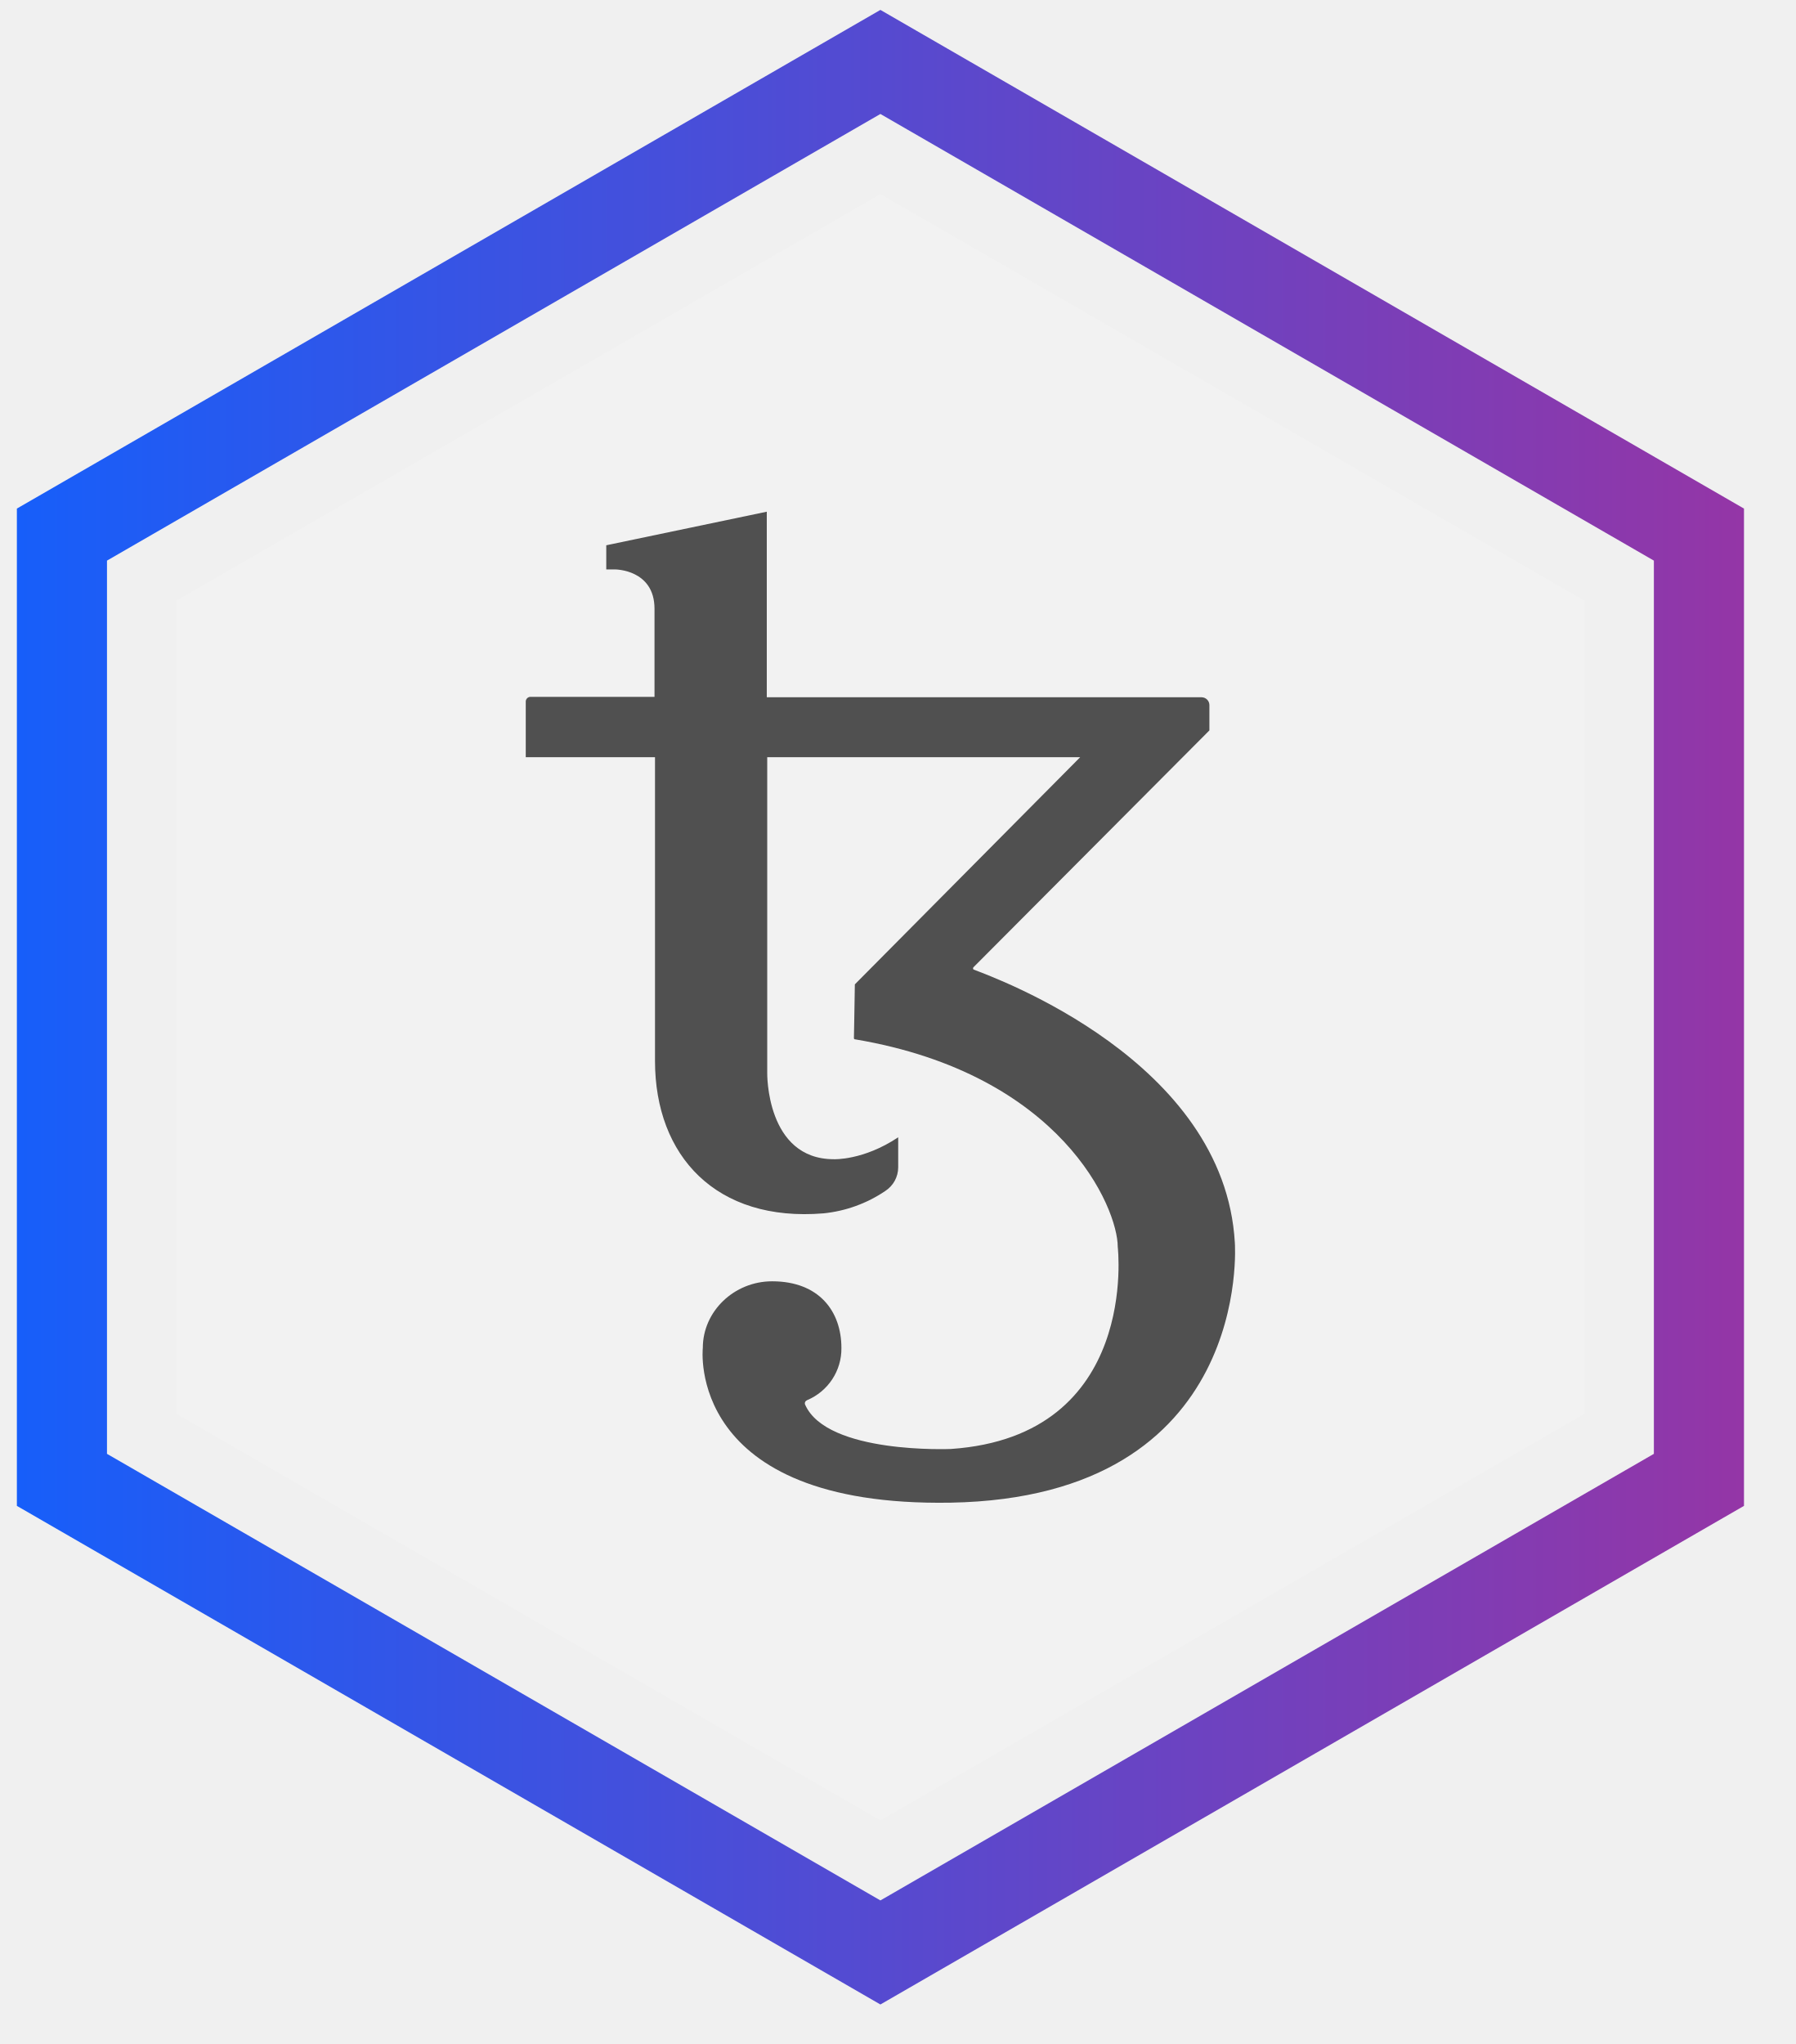
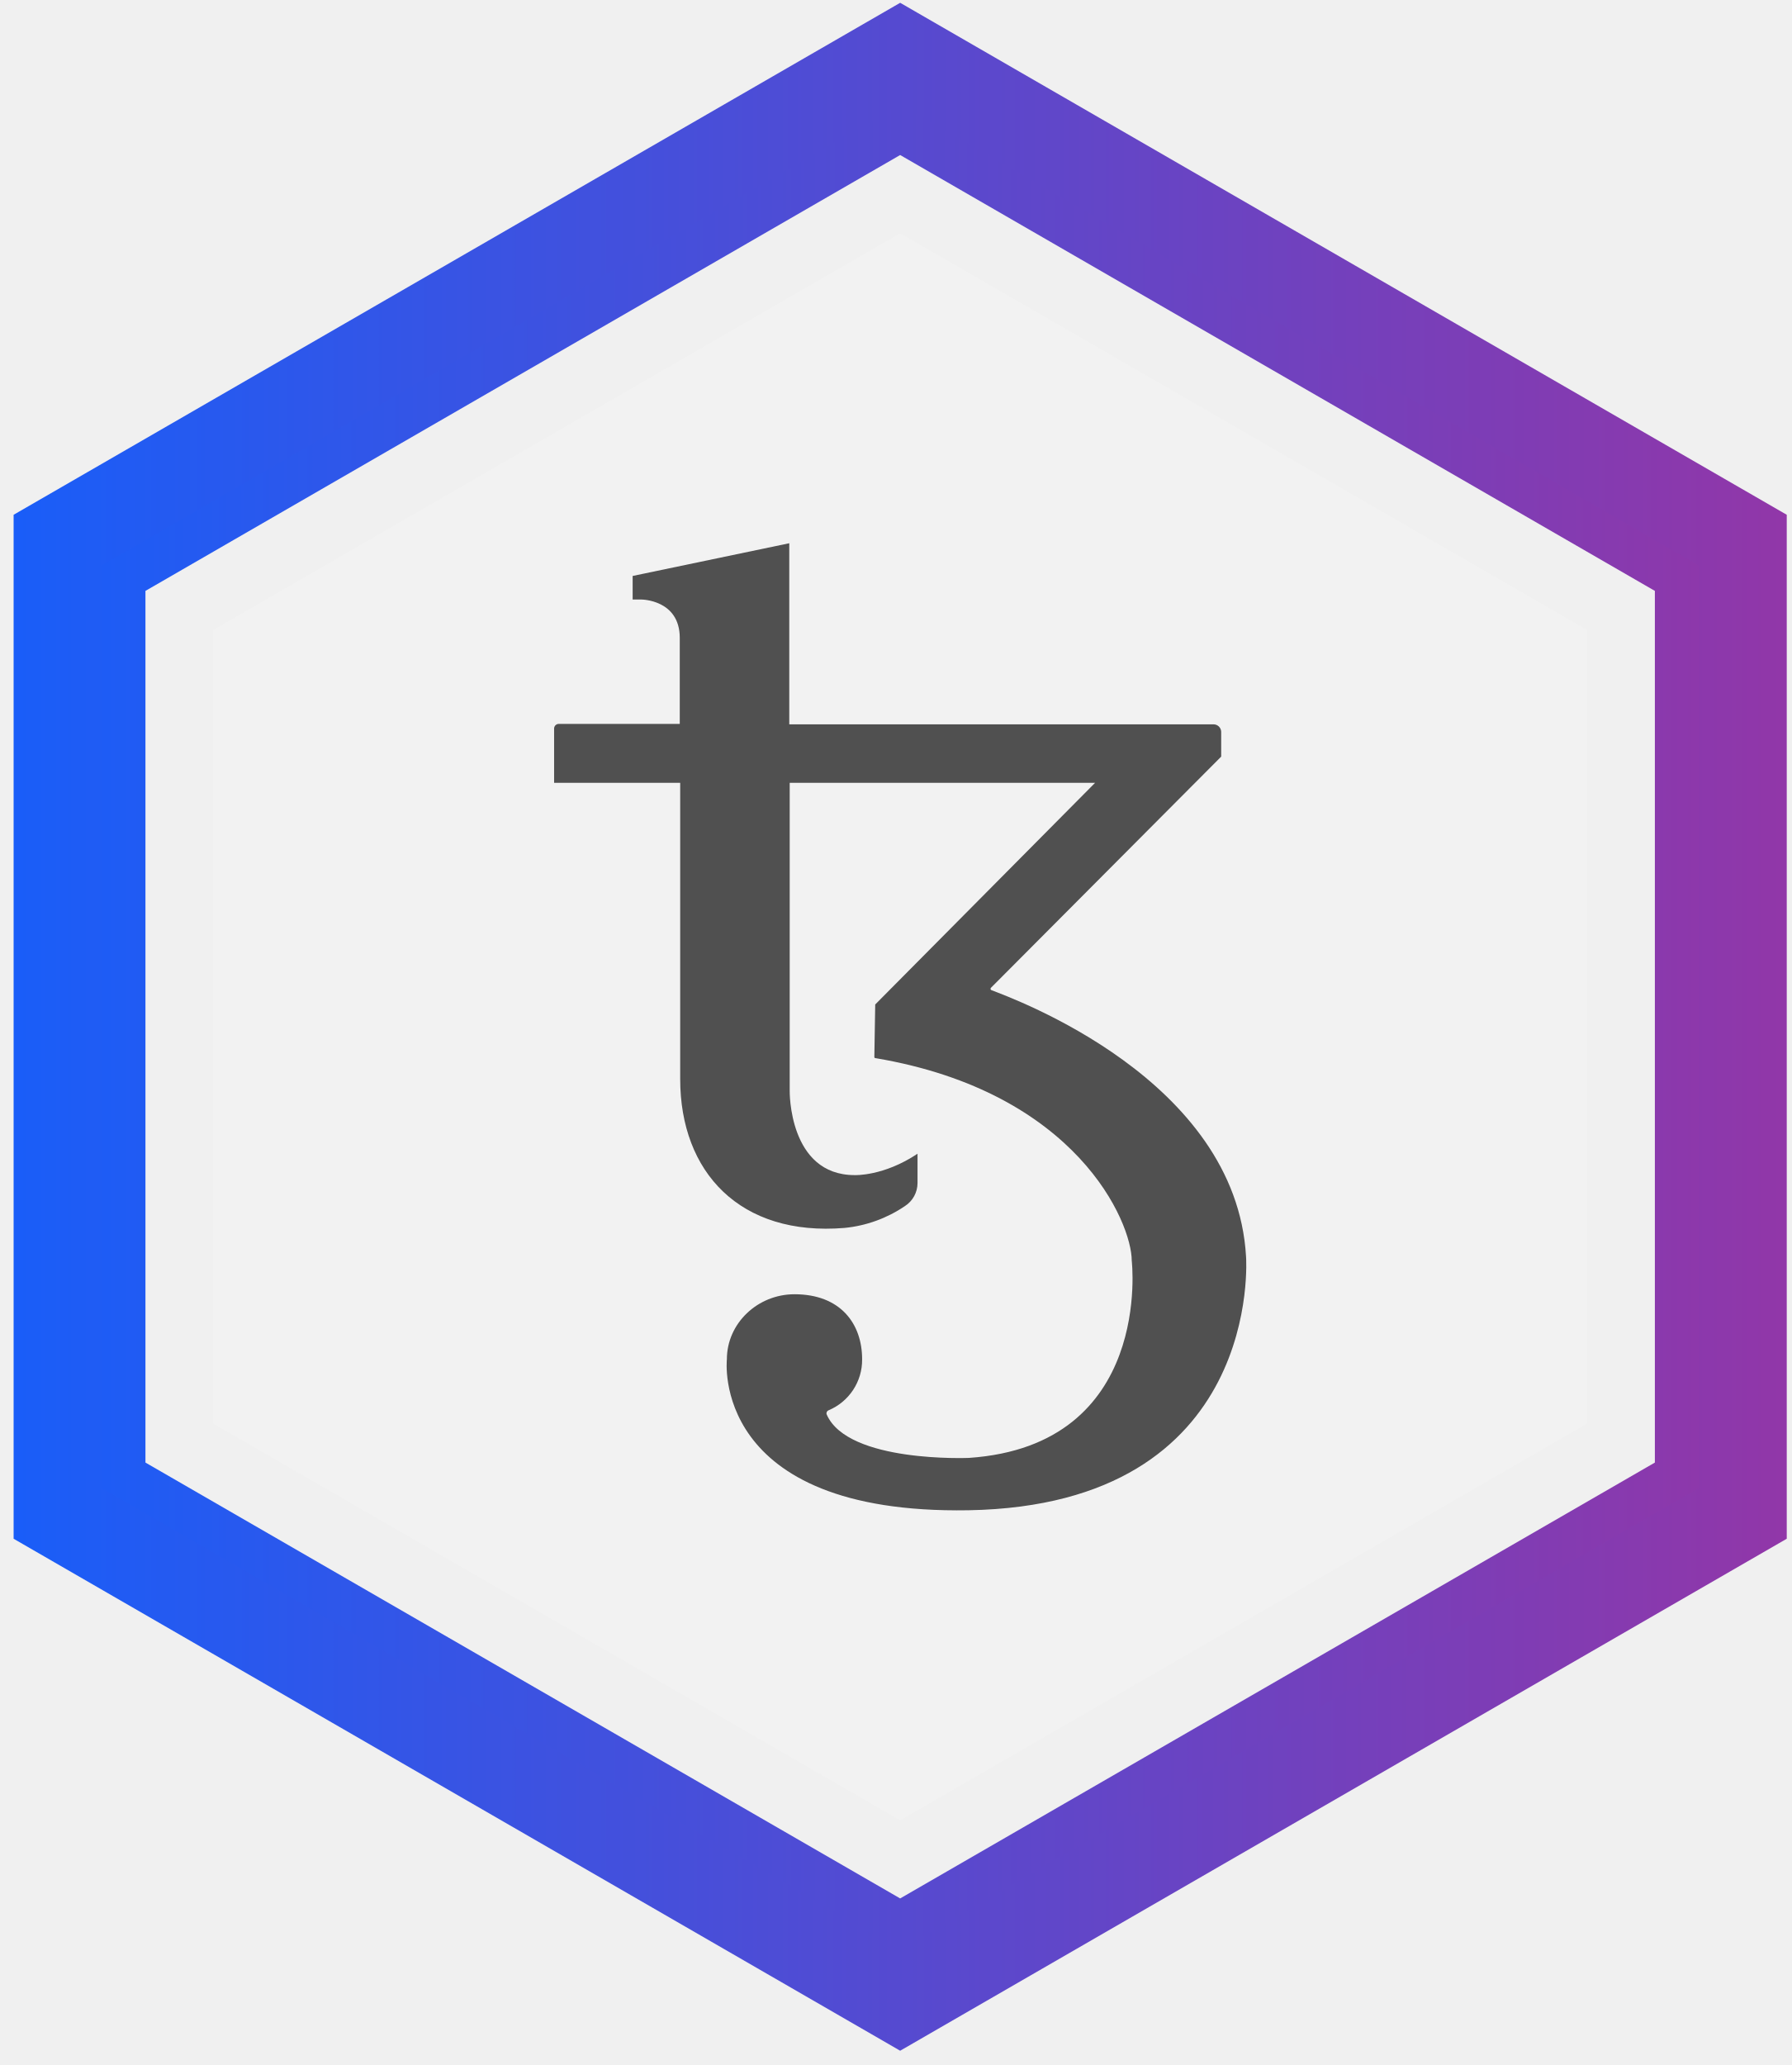
- <svg xmlns="http://www.w3.org/2000/svg" xmlns:xlink="http://www.w3.org/1999/xlink" width="29px" height="33px" viewBox="0 0 29 33" version="1.1">
+ <svg xmlns="http://www.w3.org/2000/svg" xmlns:xlink="http://www.w3.org/1999/xlink" width="105px" height="121px" viewBox="0 0 105 121" version="1.1">
  <defs>
    <linearGradient x1="-37.5%" y1="50%" x2="112.5%" y2="50%" id="linearGradient-1">
      <stop stop-color="#0F61FF" offset="0%" />
      <stop stop-color="#0F61FF" offset="18.466%" />
      <stop stop-color="#9F329F" offset="100%" />
    </linearGradient>
-     <polygon id="path-2" points="11.369 0 22.737 6.564 22.737 19.691 11.369 26.255 0 19.691 0 6.564" />
+     <linearGradient x1="-37.5%" y1="50%" x2="112.5%" y2="50%" id="linearGradient-2">
+       <stop stop-color="#0F61FF" offset="0%" />
+       <stop stop-color="#0F61FF" offset="18.466%" />
+       <stop stop-color="#9F329F" offset="100%" />
+     </linearGradient>
+     <polygon id="path-3" points="40.265 0 80.53 23.247 80.53 69.741 40.265 92.988 0 69.741 0 23.247" />
  </defs>
-   <g id="Page-1" stroke="none" stroke-width="1" fill="none" fill-rule="evenodd">
-     <g id="ꜰXTZ" transform="translate(1, 1)">
-       <polygon id="Path" stroke="url(#linearGradient-1)" stroke-width="1.455" points="0 7.631 13.216 0 26.433 7.631 26.433 22.892 13.216 30.522 0 22.892" />
-       <g id="Clipped" transform="translate(1.848048, 2.134284)">
-         <mask id="mask-3" fill="white">
-           <use xlink:href="#path-2" />
+   <g id="ꜰTokens" stroke="none" stroke-width="1" fill="none" fill-rule="evenodd">
+     <g id="ꜰXTZ" transform="translate(0.797678, 0.163865)">
+       <path d="M101.347,31.487 L51.961,2.974 L2.576,31.487 L2.576,88.513 L51.961,117.026 L101.347,88.513 L101.347,31.487 Z M51.96,8.92 L96.193,34.46 L96.193,85.536 L51.96,111.076 L7.727,85.536 L7.727,34.46 L51.96,8.92 Z" id="Path" fill="url(#linearGradient-1)" fill-rule="nonzero" />
+       <path d="M103.923,30 L51.961,0 L0,30 L0,90 L51.961,120 L103.923,90 L103.923,30 Z M51.961,5.949 L98.771,32.974 L98.771,87.026 L51.961,114.051 L5.152,87.026 L5.152,32.974 L51.961,5.949 Z" id="Path" fill="url(#linearGradient-2)" fill-rule="nonzero" />
+       <g id="Clipped" transform="translate(11.69708, 13.50784)">
+         <mask id="mask-4" fill="white">
+           <use xlink:href="#path-3" />
        </mask>
        <g id="Path" />
-         <g id="Group" mask="url(#mask-3)" fill-rule="nonzero">
-           <g transform="translate(-2.44961, -0.690925)">
-             <path d="M13.818,27.636 C21.45,27.636 27.636,21.45 27.636,13.818 C27.636,6.187 21.45,0 13.818,0 C6.187,0 0,6.187 0,13.818 C0,21.45 6.187,27.636 13.818,27.636 Z" id="Path" fill="#F2F2F2" />
-             <path d="M19.541,17.622 C19.375,14.684 15.679,13.348 15.325,13.211 C15.311,13.204 15.311,13.189 15.318,13.175 L19.13,9.349 L19.13,8.937 C19.128,8.87 19.074,8.816 19.007,8.814 L11.983,8.814 L11.983,6.511 L11.983,6.511 L11.983,5.818 L9.391,6.36 L9.391,6.75 L9.535,6.75 C9.535,6.75 10.17,6.75 10.17,7.385 L10.17,8.807 L8.163,8.807 C8.124,8.81 8.094,8.84 8.091,8.879 L8.091,9.782 L10.178,9.782 L10.178,14.684 C10.178,16.222 11.167,17.29 12.899,17.146 C13.256,17.11 13.599,16.986 13.896,16.785 C14.026,16.701 14.105,16.557 14.105,16.402 L14.105,15.918 C13.542,16.294 13.066,16.272 13.066,16.272 C11.968,16.272 11.99,14.879 11.99,14.879 L11.99,9.782 L17.043,9.782 L13.405,13.449 C13.398,13.933 13.39,14.308 13.39,14.316 C13.389,14.326 13.397,14.336 13.408,14.337 C13.409,14.337 13.411,14.337 13.412,14.337 C16.747,14.9 17.65,17.059 17.65,17.687 C17.65,17.687 18.011,20.741 14.957,20.95 C14.957,20.95 12.957,21.037 12.603,20.236 C12.59,20.21 12.602,20.178 12.628,20.166 C12.629,20.165 12.631,20.164 12.632,20.163 C12.972,20.021 13.193,19.688 13.188,19.319 C13.188,18.727 12.827,18.243 12.069,18.243 C11.456,18.243 10.95,18.727 10.95,19.319 C10.95,19.319 10.661,21.889 14.95,21.817 C19.845,21.73 19.541,17.622 19.541,17.622 Z" id="s" fill="#505050" />
+         <g id="Group" mask="url(#mask-4)" fill-rule="nonzero">
+           <g transform="translate(-8.675983, -2.447105)">
+             <path d="M48.941,97.882 C75.971,97.882 97.882,75.97 97.882,48.941 C97.882,21.912 75.971,0 48.941,0 C21.912,0 0,21.912 0,48.941 C0,75.97 21.912,97.882 48.941,97.882 Z" id="Path" fill="#F2F2F2" />
+             <path d="M69.212,62.414 C68.623,52.007 55.532,47.276 54.279,46.79 C54.228,46.765 54.228,46.714 54.253,46.663 L67.754,33.11 L67.754,31.653 C67.746,31.415 67.557,31.226 67.319,31.218 L42.44,31.218 L42.44,23.061 L42.44,23.061 L42.44,20.607 L33.26,22.524 L33.26,23.905 L33.771,23.905 C33.771,23.905 36.022,23.905 36.022,26.155 L36.022,31.193 L28.913,31.193 C28.775,31.203 28.668,31.31 28.657,31.448 L28.657,34.645 L36.047,34.645 L36.047,52.007 C36.047,57.453 39.55,61.238 45.687,60.726 C46.95,60.601 48.165,60.161 49.216,59.448 C49.679,59.151 49.957,58.642 49.957,58.092 L49.957,56.379 C47.963,57.709 46.275,57.632 46.275,57.632 C42.389,57.632 42.465,52.697 42.465,52.697 L42.465,34.645 L60.364,34.645 L47.477,47.634 C47.451,49.347 47.426,50.677 47.426,50.703 C47.421,50.741 47.449,50.774 47.487,50.779 C47.492,50.779 47.497,50.779 47.503,50.779 C59.316,52.774 62.512,60.419 62.512,62.644 C62.512,62.644 63.791,73.46 52.975,74.202 C52.975,74.202 45.892,74.508 44.639,71.67 C44.593,71.578 44.634,71.466 44.726,71.422 C44.731,71.42 44.736,71.417 44.741,71.414 C45.945,70.911 46.725,69.729 46.71,68.423 C46.71,66.326 45.431,64.613 42.747,64.613 C40.573,64.613 38.783,66.326 38.783,68.423 C38.783,68.423 37.76,77.526 52.949,77.27 C70.286,76.963 69.212,62.414 69.212,62.414 Z" id="s" fill="#505050" />
          </g>
        </g>
      </g>
    </g>
  </g>
</svg>
